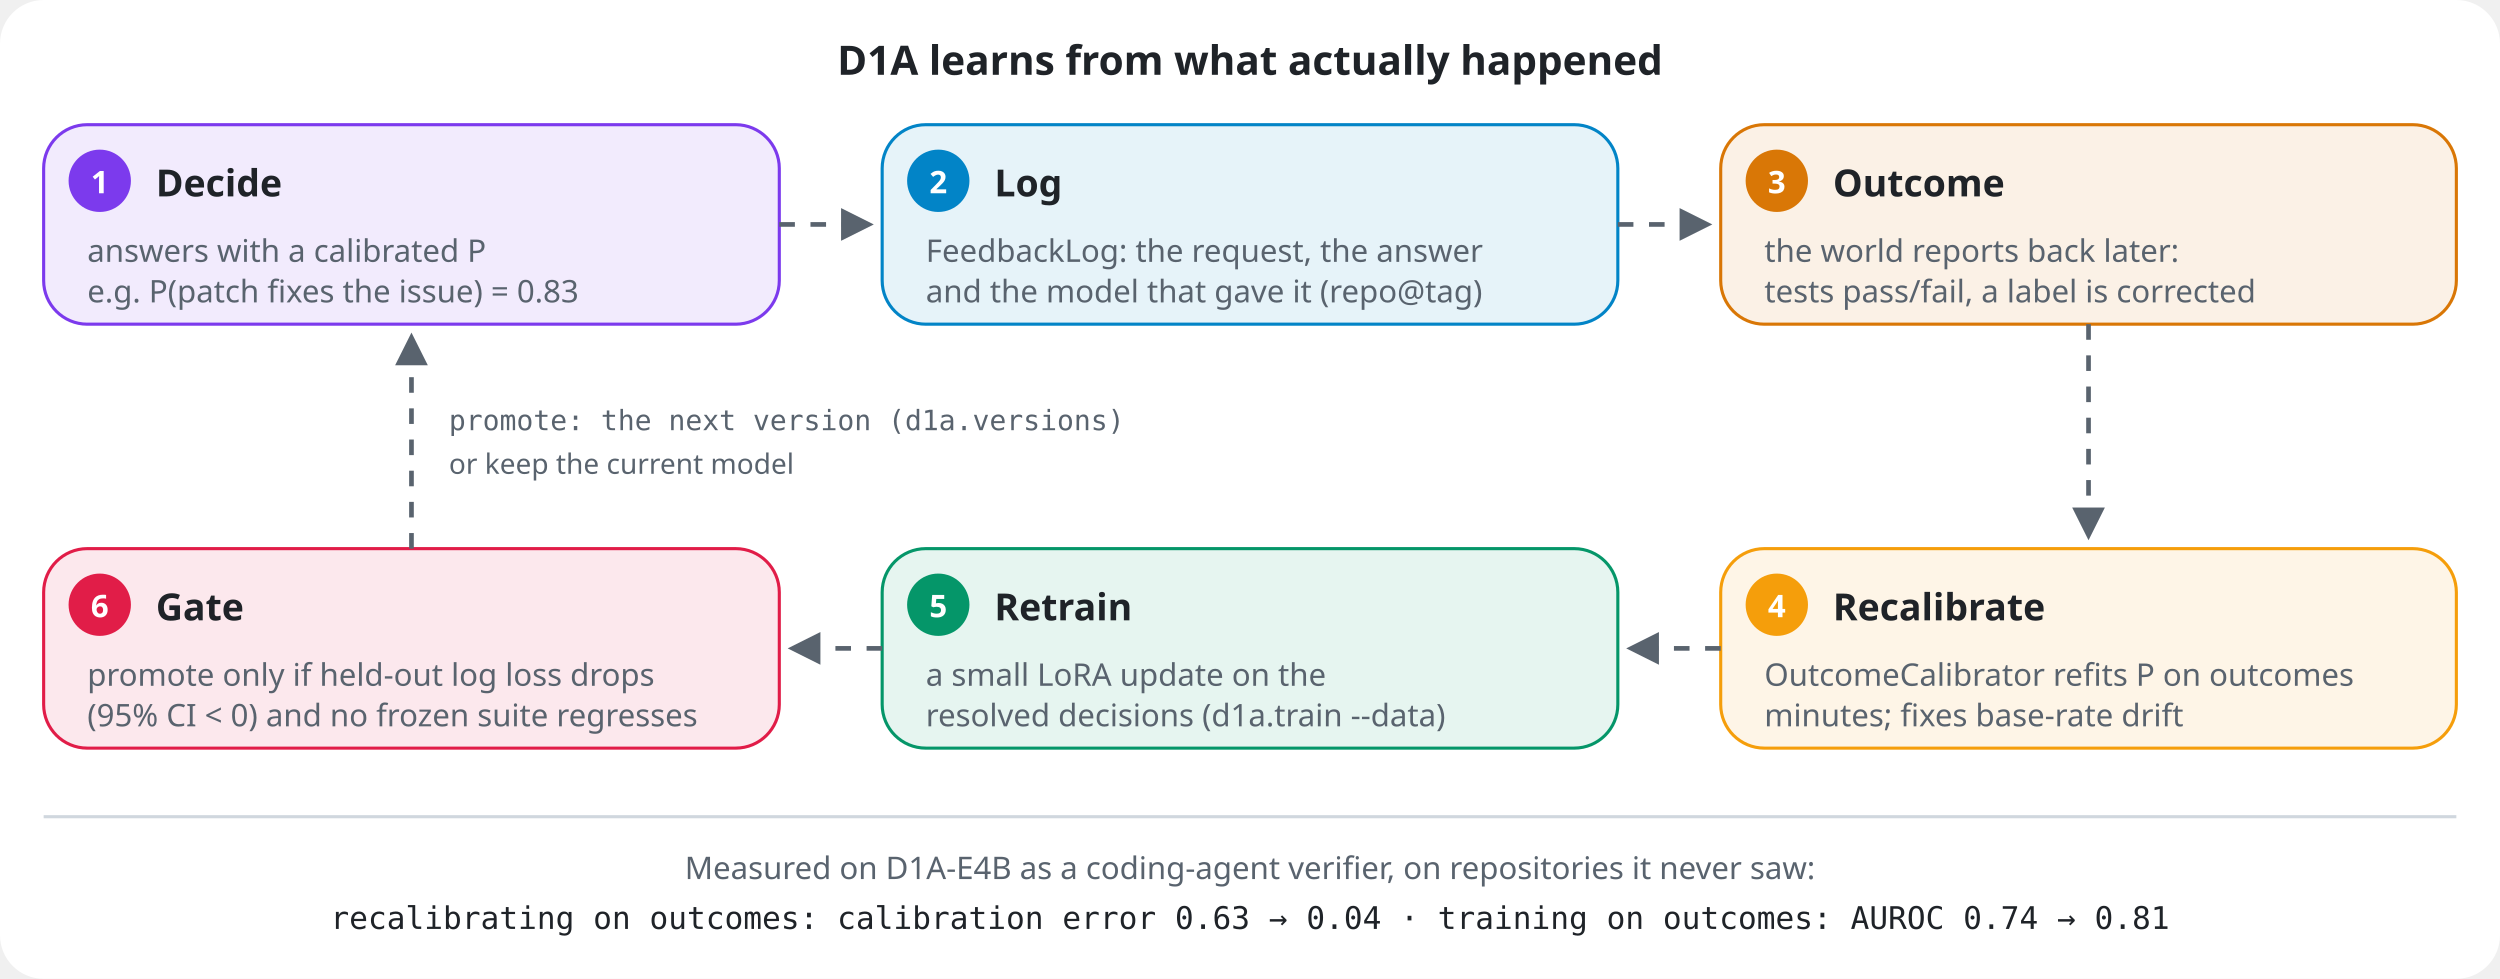
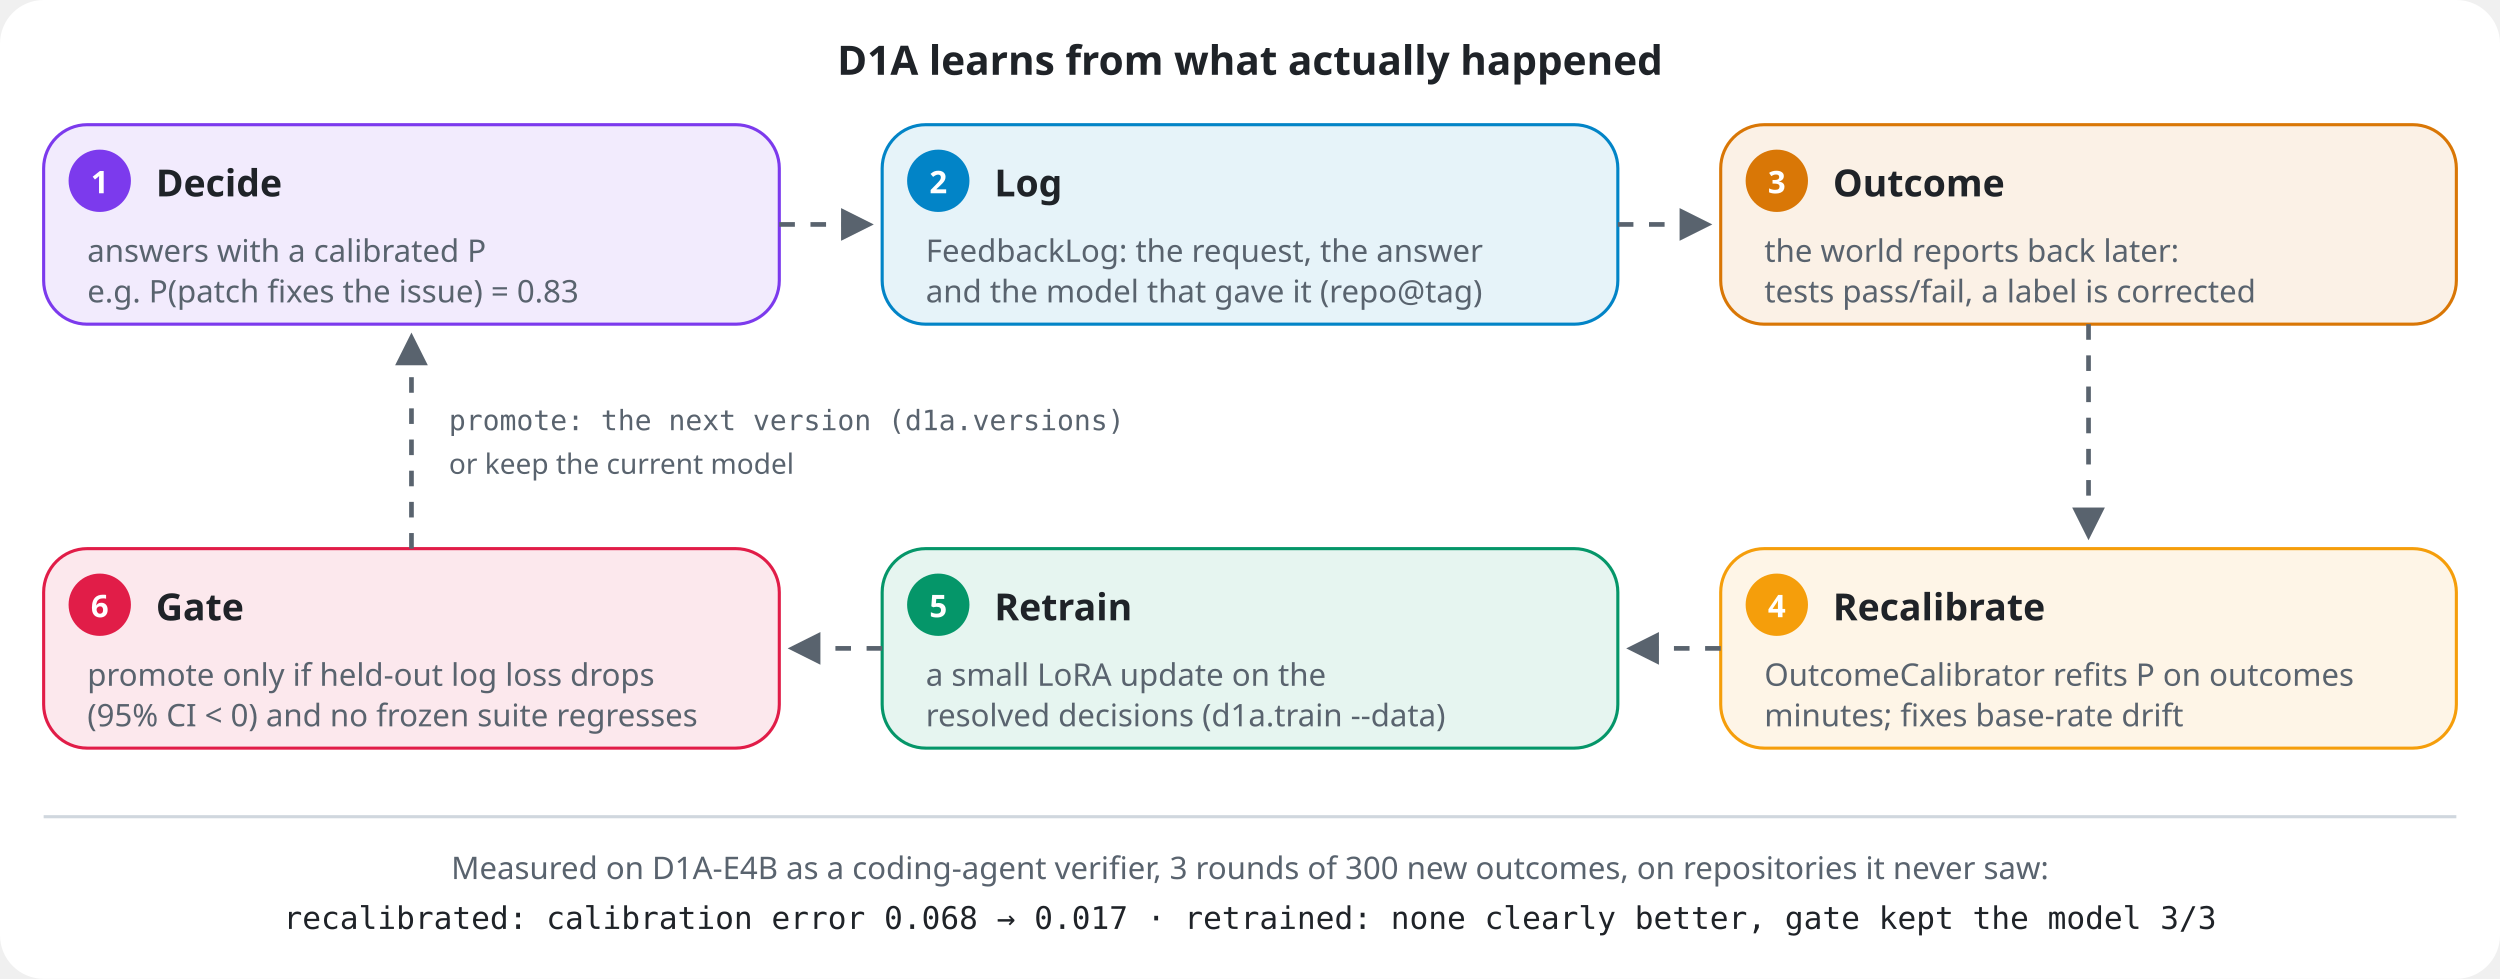
<svg xmlns="http://www.w3.org/2000/svg" viewBox="0 0 802 314" width="802" height="314" role="img" aria-label="Self-learning: decide, log, outcome, recalibrate, retrain, gate, then promote the next version or keep the current one">
  <style>
text { font-family: -apple-system, BlinkMacSystemFont, "Segoe UI", "Noto Sans", Helvetica, Arial, sans-serif; fill: #1f2328; }
.mono { font-family: ui-monospace, SFMono-Regular, "SF Mono", Menlo, Consolas, monospace; }
.muted { fill: #59636e; }
.title { font-weight: 600; }
.sweep { animation: sweep 6s ease-in-out infinite both; }
@keyframes sweep { 0% { opacity: .22; } 7% { opacity: 1; } 80% { opacity: 1; } 100% { opacity: .22; } }
.glow { animation: glow 6s ease-in-out infinite; transform-box: fill-box; transform-origin: center; }
@keyframes glow { 0%, 55% { stroke-width: 1; } 62% { stroke-width: 4; } 72%, 100% { stroke-width: 1; } }
.flow { stroke-dasharray: 5 5; animation: flow 1s linear infinite; }
@keyframes flow { to { stroke-dashoffset: -20; } }
.wave { animation: wave 2.4s ease-in-out infinite; transform-box: fill-box; transform-origin: bottom; }
@keyframes wave { 0%, 100% { transform: scaleY(.55); } 50% { transform: scaleY(1); } }
.grow { animation: grow 6s cubic-bezier(.2,.8,.2,1) infinite; transform-box: fill-box; transform-origin: left; }
@keyframes grow { 0%, 10% { transform: scaleX(0); } 35%, 85% { transform: scaleX(1); } 100% { transform: scaleX(0); } }
.pop { animation: pop 6s ease-out infinite both; transform-box: fill-box; transform-origin: center; }
@keyframes pop { 0% { opacity: 0; transform: scale(.4); } 8% { opacity: 1; transform: scale(1); } 85% { opacity: 1; } 100% { opacity: 0; } }
@media (prefers-reduced-motion: reduce) { * { animation: none !important; } }
</style>
  <defs>
    <marker id="arr" viewBox="0 0 8 8" refX="7" refY="4" markerWidth="7" markerHeight="7" orient="auto">
      <path d="M0 0 L8 4 L0 8 z" fill="#59636e" />
    </marker>
  </defs>
  <rect width="802" height="314" rx="14" fill="#ffffff" />
  <text x="401" y="24" text-anchor="middle" font-size="13" class="title">D1A learns from what actually happened</text>
  <g class="glow" style="animation-delay:0.0s">
    <rect x="14" y="40" width="236" height="64" rx="14" fill="#ffffff" stroke="#7c3aed" />
  </g>
  <rect x="14" y="40" width="236" height="64" rx="14" fill="#7c3aed" fill-opacity=".1" />
  <circle cx="32" cy="58" r="10" fill="#7c3aed" />
  <text x="32" y="62" text-anchor="middle" font-size="10" class="title" style="fill:#ffffff">1</text>
  <text x="50" y="63" font-size="12" class="title">Decide</text>
  <text x="28" y="84" font-size="10" class="muted">answers with a calibrated P</text>
  <text x="28" y="97" font-size="10" class="muted">e.g. P(patch fixes the issue) = 0.83</text>
  <g class="glow" style="animation-delay:1.0s">
    <rect x="283" y="40" width="236" height="64" rx="14" fill="#ffffff" stroke="#0284c7" />
  </g>
  <rect x="283" y="40" width="236" height="64" rx="14" fill="#0284c7" fill-opacity=".1" />
  <circle cx="301" cy="58" r="10" fill="#0284c7" />
  <text x="301" y="62" text-anchor="middle" font-size="10" class="title" style="fill:#ffffff">2</text>
  <text x="319" y="63" font-size="12" class="title">Log</text>
  <text x="297" y="84" font-size="10" class="muted">FeedbackLog: the request, the answer</text>
  <text x="297" y="97" font-size="10" class="muted">and the model that gave it (repo@tag)</text>
  <g class="glow" style="animation-delay:2.0s">
    <rect x="552" y="40" width="236" height="64" rx="14" fill="#ffffff" stroke="#d97706" />
  </g>
  <rect x="552" y="40" width="236" height="64" rx="14" fill="#d97706" fill-opacity=".1" />
  <circle cx="570" cy="58" r="10" fill="#d97706" />
  <text x="570" y="62" text-anchor="middle" font-size="10" class="title" style="fill:#ffffff">3</text>
  <text x="588" y="63" font-size="12" class="title">Outcome</text>
  <text x="566" y="84" font-size="10" class="muted">the world reports back later:</text>
  <text x="566" y="97" font-size="10" class="muted">tests pass/fail, a label is corrected</text>
  <g class="glow" style="animation-delay:3.0s">
    <rect x="552" y="176" width="236" height="64" rx="14" fill="#ffffff" stroke="#f59e0b" />
  </g>
  <rect x="552" y="176" width="236" height="64" rx="14" fill="#f59e0b" fill-opacity=".1" />
  <circle cx="570" cy="194" r="10" fill="#f59e0b" />
  <text x="570" y="198" text-anchor="middle" font-size="10" class="title" style="fill:#ffffff">4</text>
  <text x="588" y="199" font-size="12" class="title">Recalibrate</text>
  <text x="566" y="220" font-size="10" class="muted">OutcomeCalibrator refits P on outcomes</text>
  <text x="566" y="233" font-size="10" class="muted">minutes; fixes base-rate drift</text>
  <g class="glow" style="animation-delay:4.0s">
    <rect x="283" y="176" width="236" height="64" rx="14" fill="#ffffff" stroke="#059669" />
  </g>
  <rect x="283" y="176" width="236" height="64" rx="14" fill="#059669" fill-opacity=".1" />
  <circle cx="301" cy="194" r="10" fill="#059669" />
  <text x="301" y="198" text-anchor="middle" font-size="10" class="title" style="fill:#ffffff">5</text>
  <text x="319" y="199" font-size="12" class="title">Retrain</text>
  <text x="297" y="220" font-size="10" class="muted">a small LoRA update on the</text>
  <text x="297" y="233" font-size="10" class="muted">resolved decisions (d1a.train --data)</text>
  <g class="glow" style="animation-delay:5.0s">
    <rect x="14" y="176" width="236" height="64" rx="14" fill="#ffffff" stroke="#e11d48" />
  </g>
  <rect x="14" y="176" width="236" height="64" rx="14" fill="#e11d48" fill-opacity=".1" />
  <circle cx="32" cy="194" r="10" fill="#e11d48" />
  <text x="32" y="198" text-anchor="middle" font-size="10" class="title" style="fill:#ffffff">6</text>
  <text x="50" y="199" font-size="12" class="title">Gate</text>
  <text x="28" y="220" font-size="10" class="muted">promote only if held-out log loss drops</text>
  <text x="28" y="233" font-size="10" class="muted">(95% CI &lt; 0) and no frozen suite regresses</text>
  <path d="M 250 72 L 279 72" fill="none" stroke="#59636e" stroke-width="1.5" marker-end="url(#arr)" class="flow" />
  <path d="M 519 72 L 548 72" fill="none" stroke="#59636e" stroke-width="1.5" marker-end="url(#arr)" class="flow" />
  <path d="M 670.0 104 L 670.0 172" fill="none" stroke="#59636e" stroke-width="1.5" marker-end="url(#arr)" class="flow" />
  <path d="M 552 208 L 523 208" fill="none" stroke="#59636e" stroke-width="1.5" marker-end="url(#arr)" class="flow" />
  <path d="M 283 208 L 254 208" fill="none" stroke="#59636e" stroke-width="1.5" marker-end="url(#arr)" class="flow" />
  <path d="M 132.0 176 L 132.0 108" fill="none" stroke="#59636e" stroke-width="1.5" marker-end="url(#arr)" class="flow" />
  <text x="144.0" y="138.0" font-size="9" class="mono muted">promote: the next version (d1a.versions)</text>
  <text x="144.0" y="152.0" font-size="9" class="muted">or keep the current model</text>
  <line x1="14" y1="262" x2="788" y2="262" stroke="#d0d7de" />
-   <text x="401" y="282" text-anchor="middle" font-size="10" class="muted">Measured on D1A-E4B as a coding-agent verifier, on repositories it never saw:</text>
-   <text x="401" y="298" text-anchor="middle" font-size="10" class="mono">recalibrating on outcomes: calibration error 0.63 → 0.04 · training on outcomes: AUROC 0.74 → 0.81</text>
+   <text x="401" y="282" text-anchor="middle" font-size="10" class="muted">Measured on D1A-E4B as a coding-agent verifier, 3 rounds of 300 new outcomes, on repositories it never saw:</text>
+   <text x="401" y="298" text-anchor="middle" font-size="10" class="mono">recalibrated: calibration error 0.068 → 0.017 · retrained: none clearly better, gate kept the model 3/3</text>
</svg>
